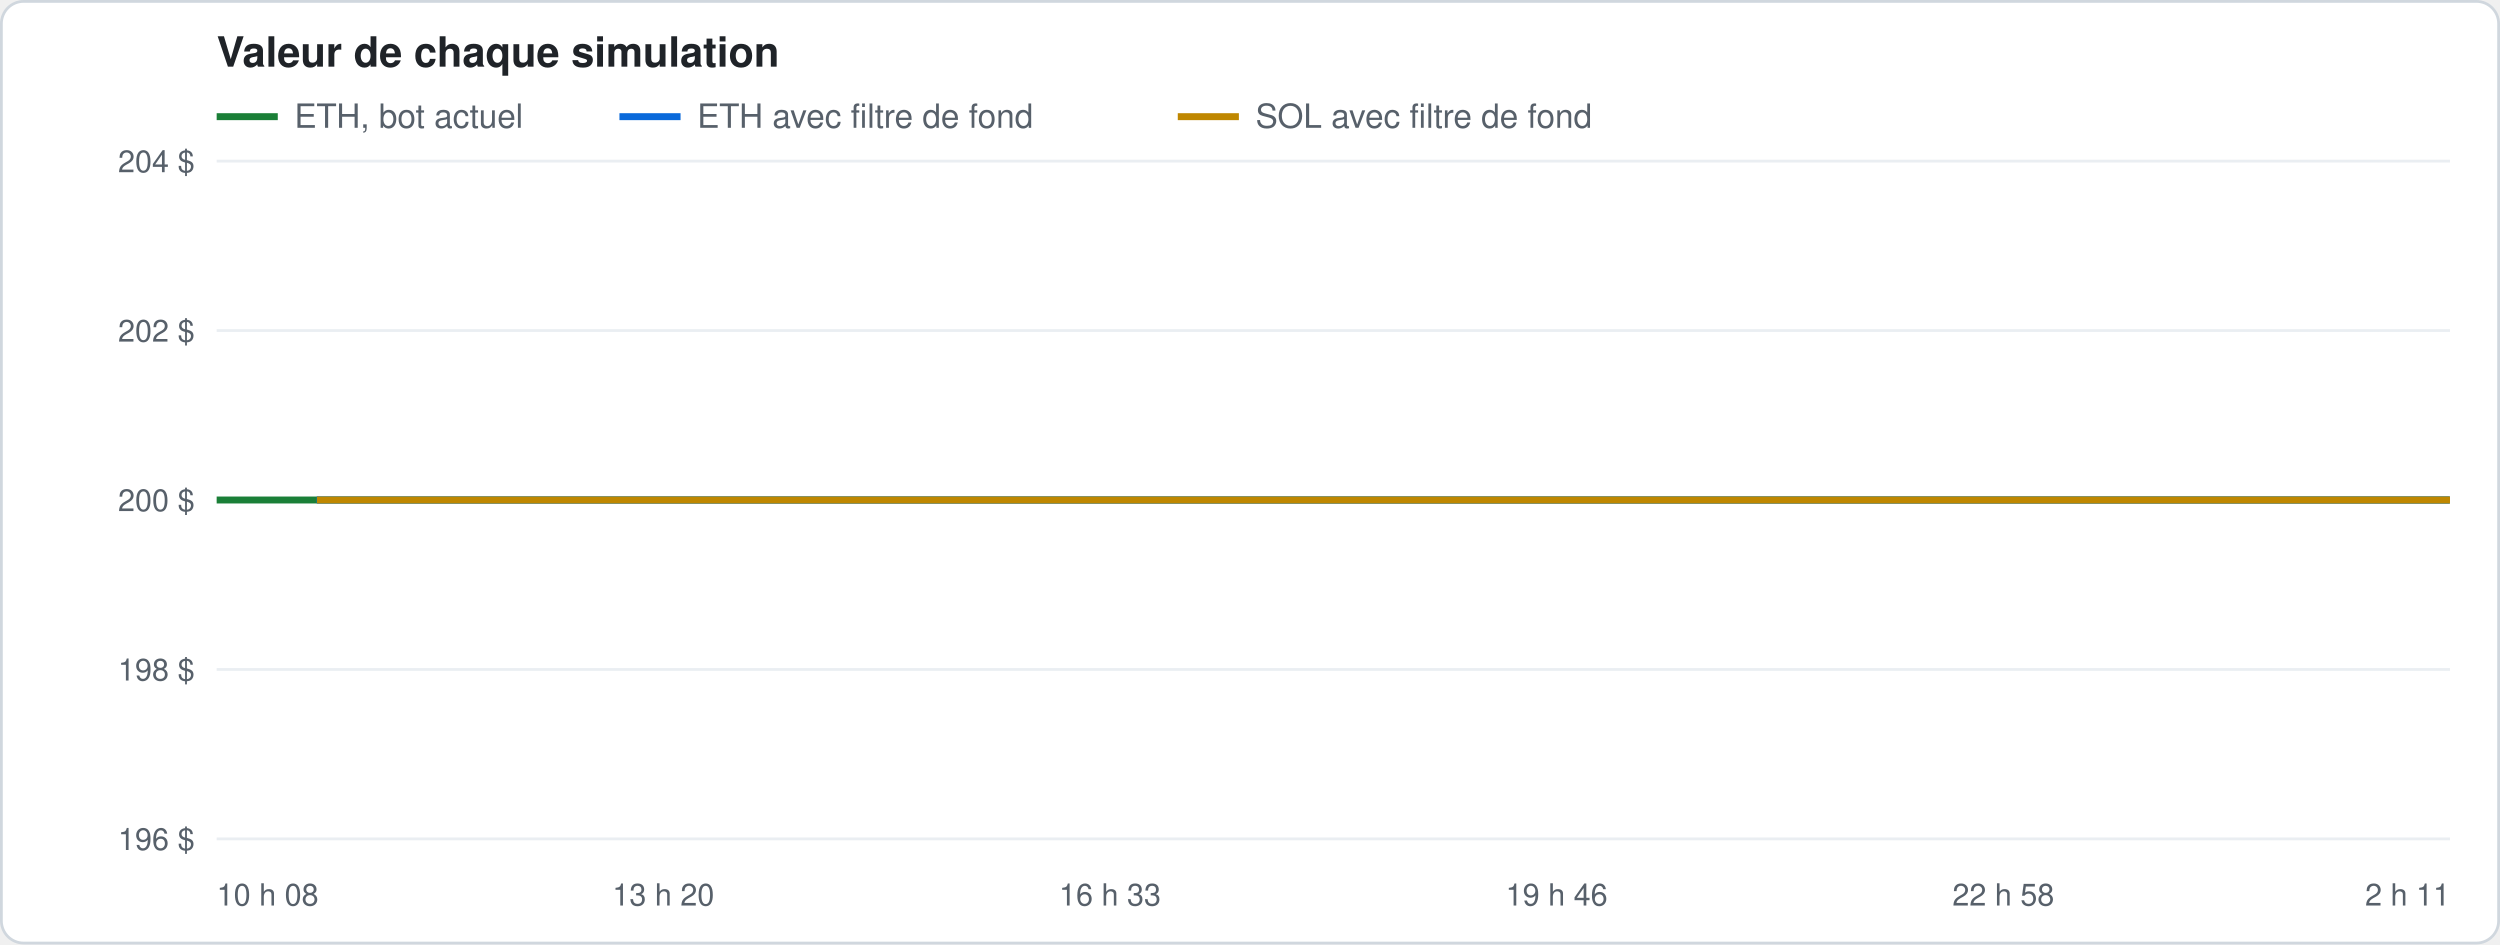
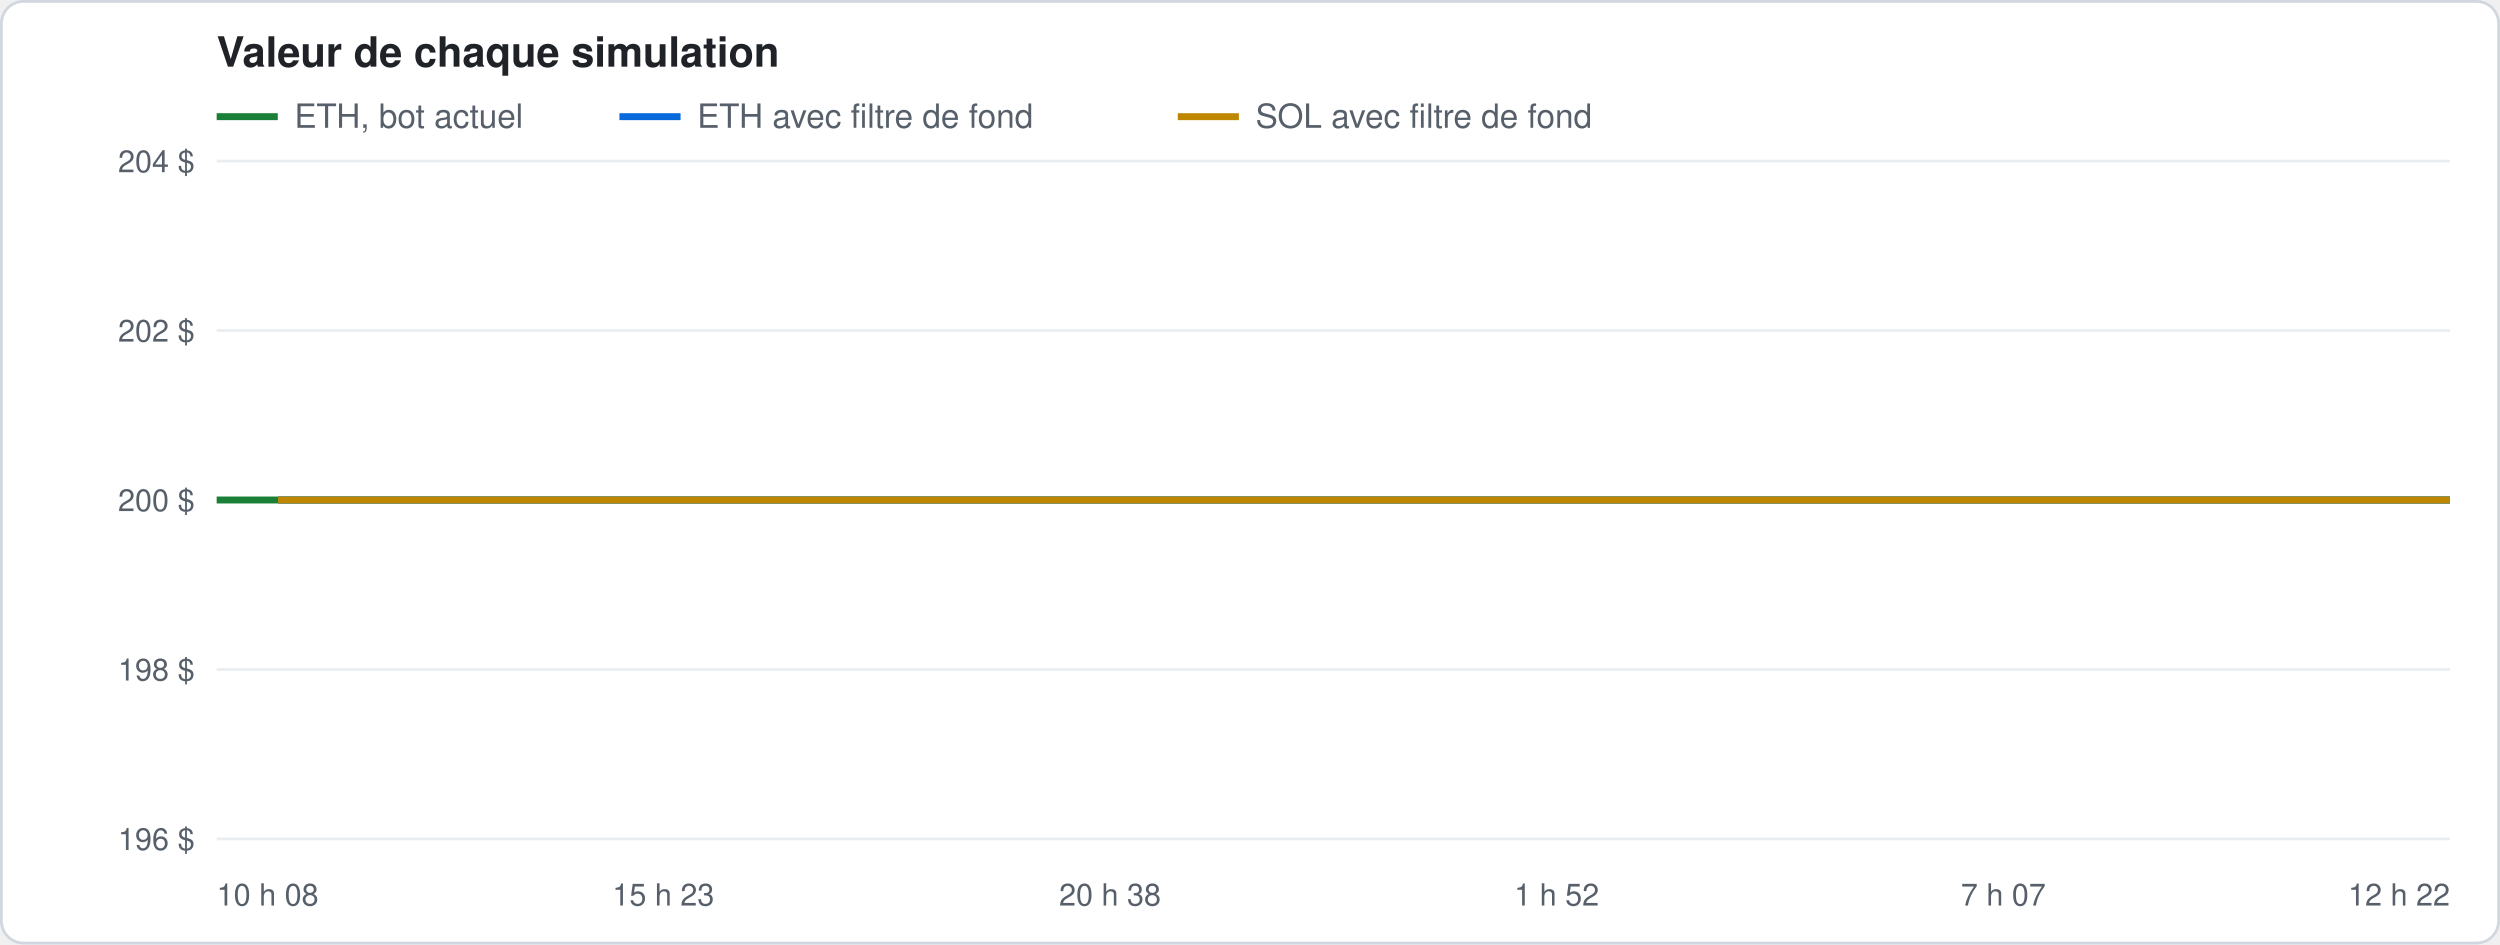
<svg xmlns="http://www.w3.org/2000/svg" width="900" height="340" viewBox="0 0 900 340" font-family="-apple-system, Segoe UI, Helvetica, Arial, sans-serif">
  <rect x="0.5" y="0.5" width="899" height="339" rx="8" fill="#ffffff" stroke="#d0d7de" />
  <text x="78" y="24" font-size="15" font-weight="600" fill="#1f2328">Valeur de chaque simulation</text>
  <line x1="78" y1="42" x2="100" y2="42" stroke="#1a7f37" stroke-width="2.5" />
  <text x="106" y="46" font-size="12" fill="#57606a">ETH, bot actuel</text>
  <line x1="223" y1="42" x2="245" y2="42" stroke="#0969da" stroke-width="2.5" />
  <text x="251" y="46" font-size="12" fill="#57606a">ETH avec filtre de fond</text>
  <line x1="424" y1="42" x2="446" y2="42" stroke="#bf8700" stroke-width="2.5" />
  <text x="452" y="46" font-size="12" fill="#57606a">SOL avec filtre de fond</text>
  <line x1="78" y1="302.0" x2="882" y2="302.0" stroke="#eaeef2" />
  <text x="70" y="306.0" font-size="11" fill="#57606a" text-anchor="end">196 $</text>
  <line x1="78" y1="241.0" x2="882" y2="241.0" stroke="#eaeef2" />
  <text x="70" y="245.0" font-size="11" fill="#57606a" text-anchor="end">198 $</text>
  <line x1="78" y1="180.0" x2="882" y2="180.0" stroke="#eaeef2" />
  <text x="70" y="184.0" font-size="11" fill="#57606a" text-anchor="end">200 $</text>
  <line x1="78" y1="119.0" x2="882" y2="119.0" stroke="#eaeef2" />
  <text x="70" y="123.0" font-size="11" fill="#57606a" text-anchor="end">202 $</text>
  <line x1="78" y1="58.0" x2="882" y2="58.0" stroke="#eaeef2" />
  <text x="70" y="62.0" font-size="11" fill="#57606a" text-anchor="end">204 $</text>
  <text x="78.0" y="326" font-size="11" fill="#57606a" text-anchor="start">10 h 08</text>
-   <text x="238.8" y="326" font-size="11" fill="#57606a" text-anchor="middle">13 h 20</text>
-   <text x="399.6" y="326" font-size="11" fill="#57606a" text-anchor="middle">16 h 33</text>
-   <text x="560.4" y="326" font-size="11" fill="#57606a" text-anchor="middle">19 h 46</text>
-   <text x="721.2" y="326" font-size="11" fill="#57606a" text-anchor="middle">22 h 58</text>
-   <text x="882.0" y="326" font-size="11" fill="#57606a" text-anchor="end">2 h 11</text>
-   <polyline points="78.0,180.0 114.0,180.0 272.8,180.0 338.0,180.0 537.9,180.0 881.9,180.0" fill="none" stroke="#1a7f37" stroke-width="2.5" stroke-linejoin="round" />
-   <polyline points="114.0,180.0 272.9,180.0 338.1,180.0 538.0,180.0 881.9,180.0" fill="none" stroke="#0969da" stroke-width="2.5" stroke-linejoin="round" />
-   <polyline points="114.1,180.0 272.9,180.0 338.1,180.0 538.0,180.0 882.0,180.0" fill="none" stroke="#bf8700" stroke-width="2.5" stroke-linejoin="round" />
+   <text x="238.8" y="326" font-size="11" fill="#57606a" text-anchor="middle">15 h 23</text>
+   <text x="399.6" y="326" font-size="11" fill="#57606a" text-anchor="middle">20 h 38</text>
+   <text x="560.4" y="326" font-size="11" fill="#57606a" text-anchor="middle">1 h 52</text>
+   <text x="721.2" y="326" font-size="11" fill="#57606a" text-anchor="middle">7 h 07</text>
+   <text x="882.0" y="326" font-size="11" fill="#57606a" text-anchor="end">12 h 22</text>
+   <polyline points="78.0,180.0 100.0,180.0 197.2,180.0 237.1,180.0 359.4,180.0 569.8,180.0 881.9,180.0" fill="none" stroke="#1a7f37" stroke-width="2.5" stroke-linejoin="round" />
+   <polyline points="100.1,180.0 197.2,180.0 237.1,180.0 359.4,180.0 569.9,180.0 882.0,180.0" fill="none" stroke="#0969da" stroke-width="2.5" stroke-linejoin="round" />
+   <polyline points="100.1,180.0 197.3,180.0 237.2,180.0 359.5,180.0 569.9,180.0 882.0,180.0" fill="none" stroke="#bf8700" stroke-width="2.5" stroke-linejoin="round" />
</svg>
